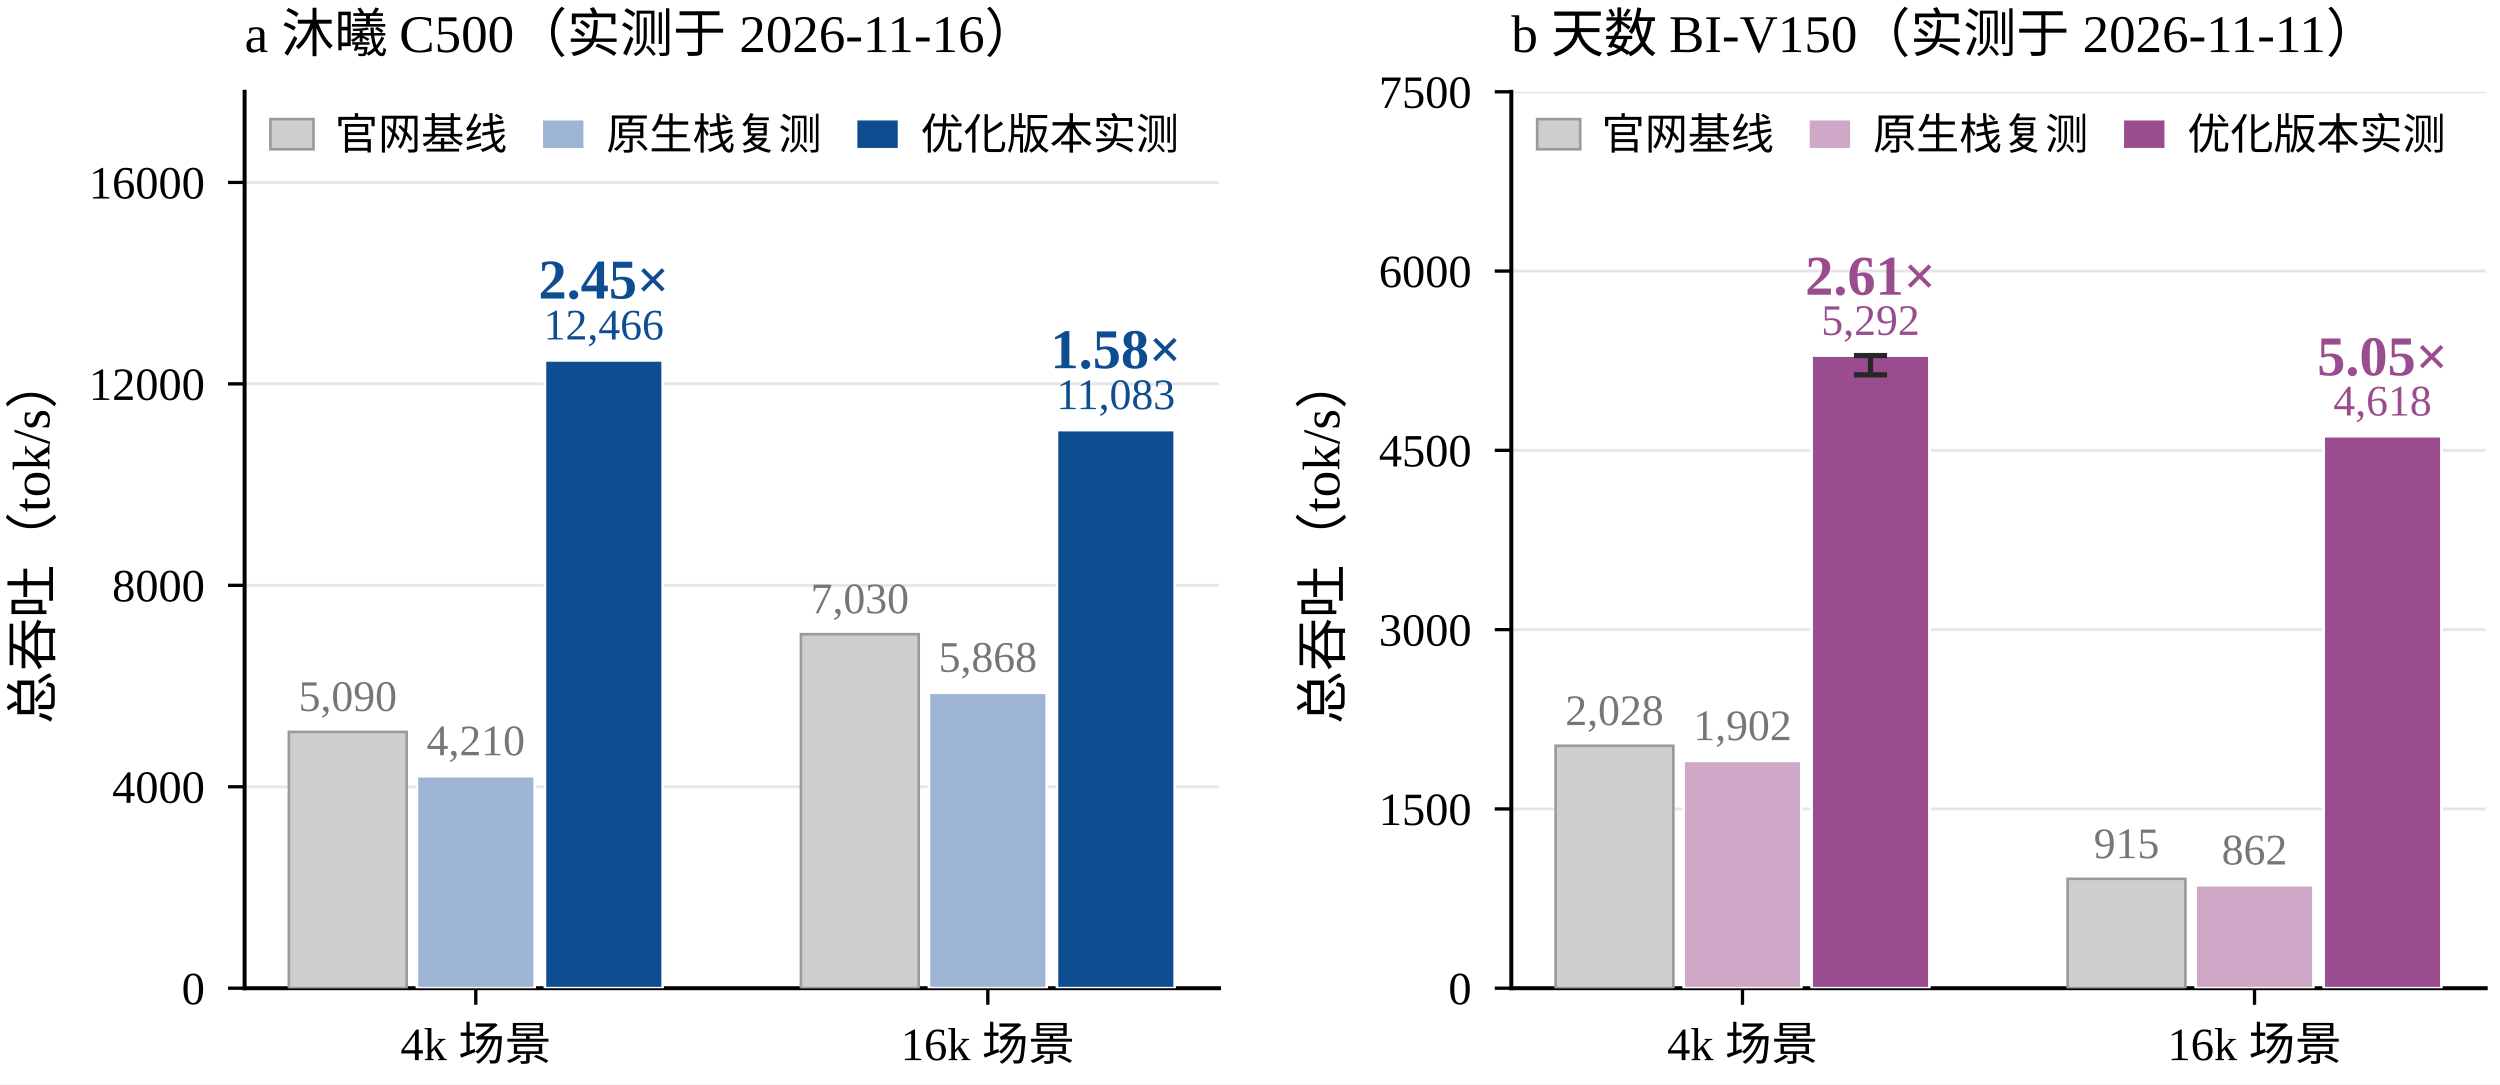
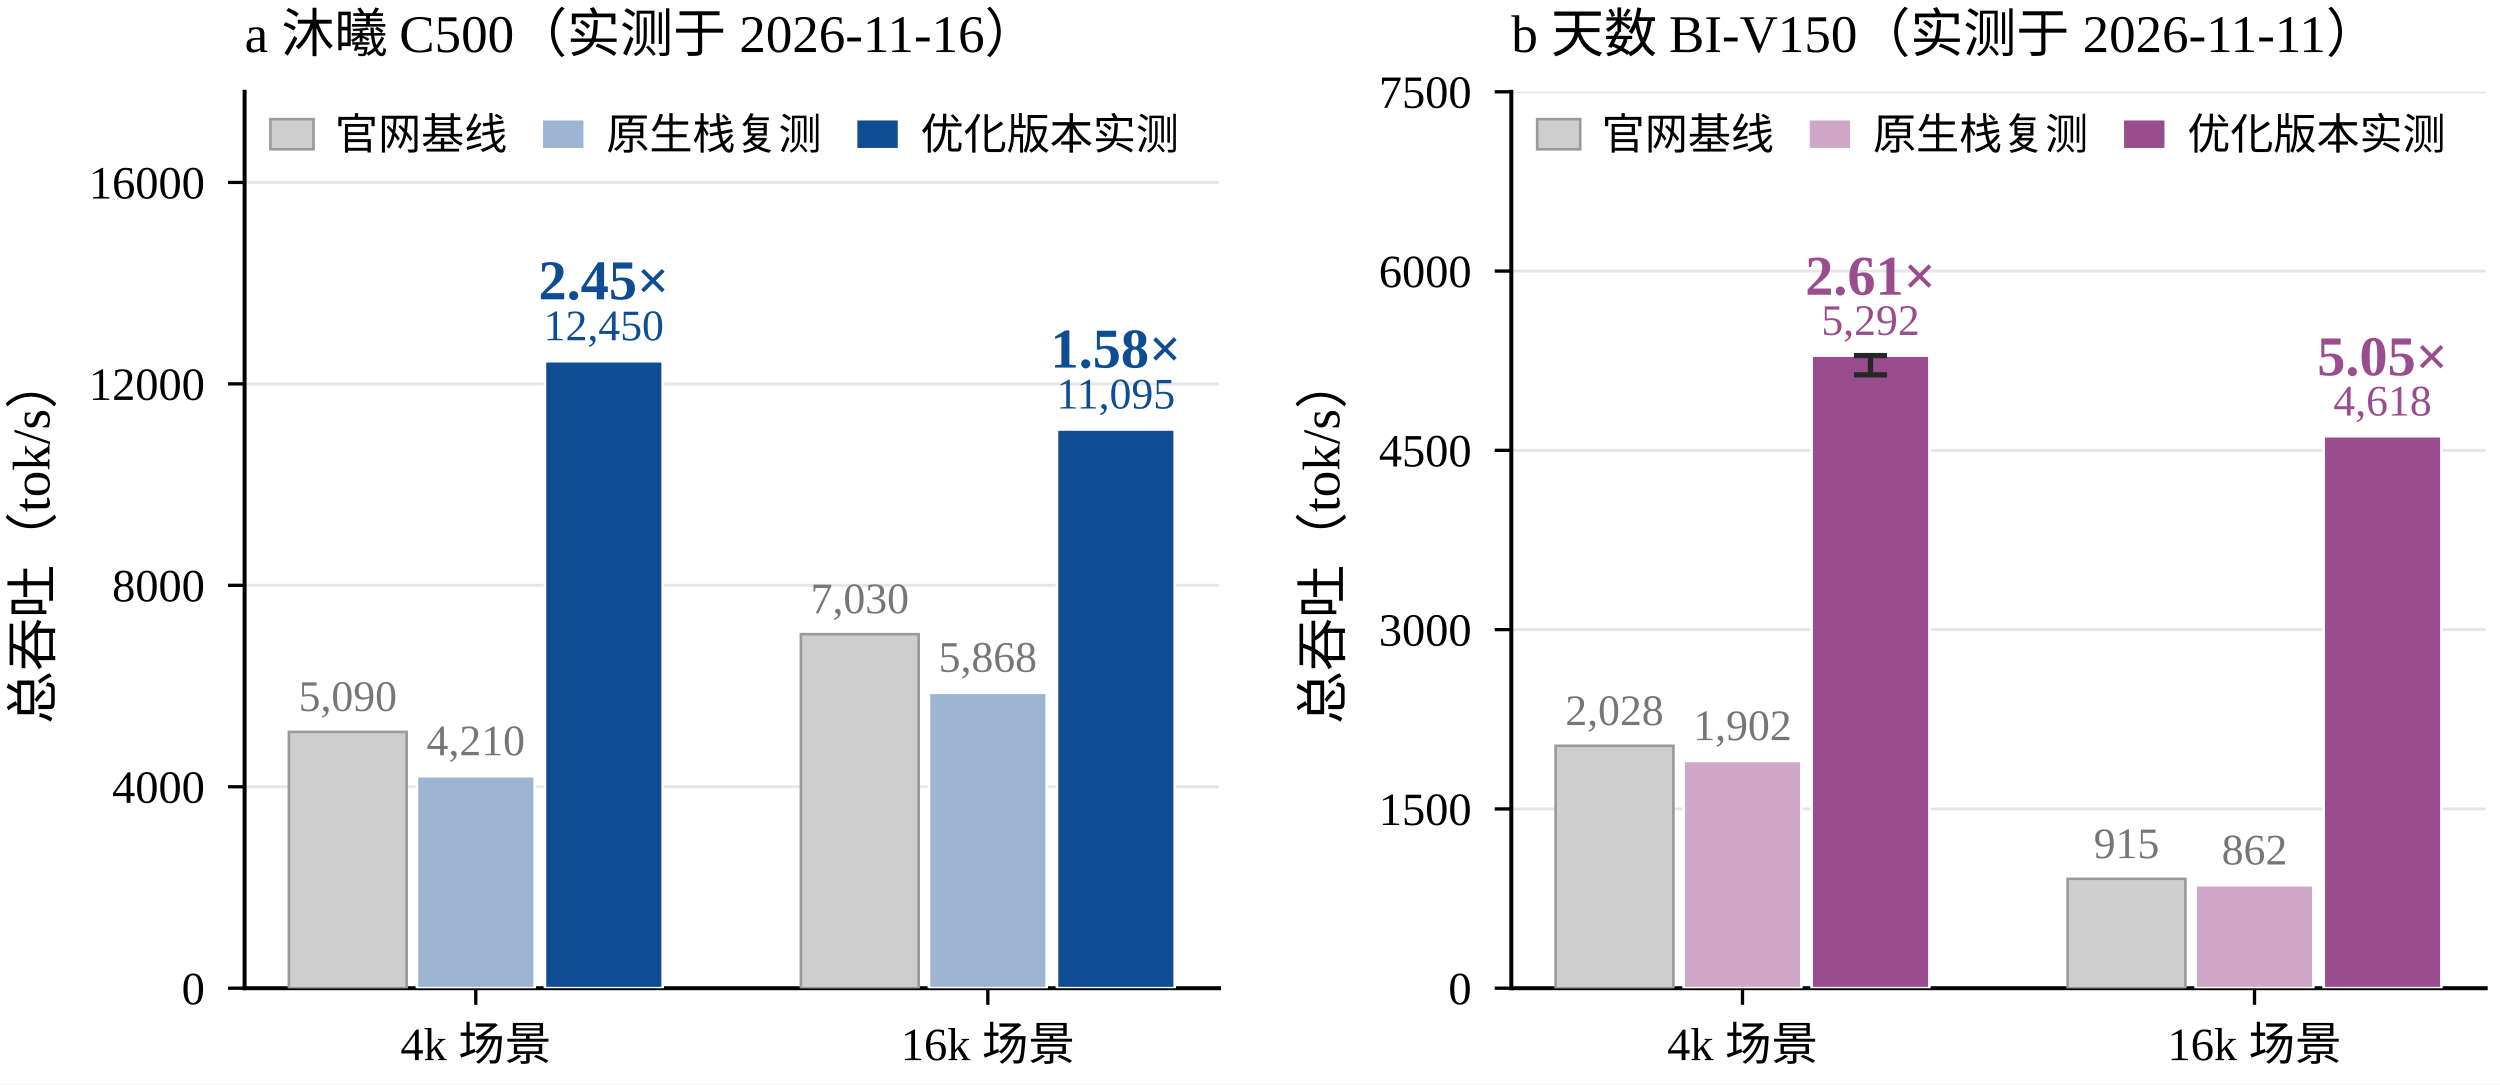
<svg xmlns="http://www.w3.org/2000/svg" xmlns:xlink="http://www.w3.org/1999/xlink" width="377.401pt" height="163.699pt" viewBox="0 0 377.401 163.699" version="1.1">
  <defs>
    <style type="text/css">*{stroke-linejoin: round; stroke-linecap: butt}</style>
  </defs>
  <g id="figure_1">
    <g id="patch_1">
      <path d="M 0 163.699  L 377.401 163.699  L 377.401 0  L 0 0  z " style="fill: #ffffff" />
    </g>
    <g id="axes_1">
      <g id="patch_2">
        <path d="M 36.926 149.181  L 184.02 149.181  L 184.02 13.855  L 36.926 13.855  z " style="fill: #ffffff" />
      </g>
      <g id="matplotlib.axis_1">
        <g id="xtick_1">
          <g id="line2d_1">
            <defs>
-               <path id="m45f985042b" d="M 0 0  L 0 2.5  " style="stroke: #000000; stroke-width: 0.5" />
+               <path id="m60b076e8c4" d="M 0 0  L 0 2.5  " style="stroke: #000000; stroke-width: 0.5" />
            </defs>
            <g>
-               <use xlink:href="#m45f985042b" x="71.825" y="149.181" style="stroke: #000000; stroke-width: 0.5" />
+               <use xlink:href="#m60b076e8c4" x="71.825" y="149.181" style="stroke: #000000; stroke-width: 0.5" />
            </g>
          </g>
          <g id="text_1">
            <text style="font-size: 7px; font-family: 'Times New Roman', 'SimHei'; text-anchor: middle" x="71.825" y="160.042" transform="rotate(-0 71.8252 160.0416)">4k 场景</text>
          </g>
        </g>
        <g id="xtick_2">
          <g id="line2d_2">
            <g>
-               <use xlink:href="#m45f985042b" x="149.121" y="149.181" style="stroke: #000000; stroke-width: 0.5" />
+               <use xlink:href="#m60b076e8c4" x="149.121" y="149.181" style="stroke: #000000; stroke-width: 0.5" />
            </g>
          </g>
          <g id="text_2">
            <text style="font-size: 7px; font-family: 'Times New Roman', 'SimHei'; text-anchor: middle" x="149.121" y="160.042" transform="rotate(-0 149.1208 160.0416)">16k 场景</text>
          </g>
        </g>
      </g>
      <g id="matplotlib.axis_2">
        <g id="ytick_1">
          <g id="line2d_3">
-             <path d="M 36.926 149.181  L 184.02 149.181  " clip-path="url(#p0b134259c1)" style="fill: none; stroke: #e6e6e6; stroke-width: 0.45; stroke-linecap: square" />
+             <path d="M 36.926 149.181  L 184.02 149.181  " clip-path="url(#pd7911bb3b0)" style="fill: none; stroke: #e6e6e6; stroke-width: 0.45; stroke-linecap: square" />
          </g>
          <g id="line2d_4">
            <defs>
-               <path id="mcd3c52fcaf" d="M 0 0  L -2.5 0  " style="stroke: #000000; stroke-width: 0.5" />
+               <path id="mca9975d468" d="M 0 0  L -2.5 0  " style="stroke: #000000; stroke-width: 0.5" />
            </defs>
            <g>
-               <use xlink:href="#mcd3c52fcaf" x="36.926" y="149.181" style="stroke: #000000; stroke-width: 0.5" />
+               <use xlink:href="#mca9975d468" x="36.926" y="149.181" style="stroke: #000000; stroke-width: 0.5" />
            </g>
          </g>
          <g id="text_3">
            <text style="font-size: 7px; font-family: 'Times New Roman', 'SimHei'; text-anchor: end" x="30.926" y="151.611" transform="rotate(-0 30.92625 151.6113)">0</text>
          </g>
        </g>
        <g id="ytick_2">
          <g id="line2d_5">
-             <path d="M 36.926 118.771  L 184.02 118.771  " clip-path="url(#p0b134259c1)" style="fill: none; stroke: #e6e6e6; stroke-width: 0.45; stroke-linecap: square" />
+             <path d="M 36.926 118.771  L 184.02 118.771  " clip-path="url(#pd7911bb3b0)" style="fill: none; stroke: #e6e6e6; stroke-width: 0.45; stroke-linecap: square" />
          </g>
          <g id="line2d_6">
            <g>
-               <use xlink:href="#mcd3c52fcaf" x="36.926" y="118.771" style="stroke: #000000; stroke-width: 0.5" />
+               <use xlink:href="#mca9975d468" x="36.926" y="118.771" style="stroke: #000000; stroke-width: 0.5" />
            </g>
          </g>
          <g id="text_4">
            <text style="font-size: 7px; font-family: 'Times New Roman', 'SimHei'; text-anchor: end" x="30.926" y="121.201" transform="rotate(-0 30.92625 121.201)">4000</text>
          </g>
        </g>
        <g id="ytick_3">
          <g id="line2d_7">
-             <path d="M 36.926 88.36  L 184.02 88.36  " clip-path="url(#p0b134259c1)" style="fill: none; stroke: #e6e6e6; stroke-width: 0.45; stroke-linecap: square" />
+             <path d="M 36.926 88.36  L 184.02 88.36  " clip-path="url(#pd7911bb3b0)" style="fill: none; stroke: #e6e6e6; stroke-width: 0.45; stroke-linecap: square" />
          </g>
          <g id="line2d_8">
            <g>
-               <use xlink:href="#mcd3c52fcaf" x="36.926" y="88.36" style="stroke: #000000; stroke-width: 0.5" />
+               <use xlink:href="#mca9975d468" x="36.926" y="88.36" style="stroke: #000000; stroke-width: 0.5" />
            </g>
          </g>
          <g id="text_5">
            <text style="font-size: 7px; font-family: 'Times New Roman', 'SimHei'; text-anchor: end" x="30.926" y="90.791" transform="rotate(-0 30.92625 90.79063)">8000</text>
          </g>
        </g>
        <g id="ytick_4">
          <g id="line2d_9">
-             <path d="M 36.926 57.95  L 184.02 57.95  " clip-path="url(#p0b134259c1)" style="fill: none; stroke: #e6e6e6; stroke-width: 0.45; stroke-linecap: square" />
+             <path d="M 36.926 57.95  L 184.02 57.95  " clip-path="url(#pd7911bb3b0)" style="fill: none; stroke: #e6e6e6; stroke-width: 0.45; stroke-linecap: square" />
          </g>
          <g id="line2d_10">
            <g>
-               <use xlink:href="#mcd3c52fcaf" x="36.926" y="57.95" style="stroke: #000000; stroke-width: 0.5" />
+               <use xlink:href="#mca9975d468" x="36.926" y="57.95" style="stroke: #000000; stroke-width: 0.5" />
            </g>
          </g>
          <g id="text_6">
            <text style="font-size: 7px; font-family: 'Times New Roman', 'SimHei'; text-anchor: end" x="30.926" y="60.38" transform="rotate(-0 30.92625 60.3803)">12000</text>
          </g>
        </g>
        <g id="ytick_5">
          <g id="line2d_11">
-             <path d="M 36.926 27.54  L 184.02 27.54  " clip-path="url(#p0b134259c1)" style="fill: none; stroke: #e6e6e6; stroke-width: 0.45; stroke-linecap: square" />
+             <path d="M 36.926 27.54  L 184.02 27.54  " clip-path="url(#pd7911bb3b0)" style="fill: none; stroke: #e6e6e6; stroke-width: 0.45; stroke-linecap: square" />
          </g>
          <g id="line2d_12">
            <g>
-               <use xlink:href="#mcd3c52fcaf" x="36.926" y="27.54" style="stroke: #000000; stroke-width: 0.5" />
+               <use xlink:href="#mca9975d468" x="36.926" y="27.54" style="stroke: #000000; stroke-width: 0.5" />
            </g>
          </g>
          <g id="text_7">
            <text style="font-size: 7px; font-family: 'Times New Roman', 'SimHei'; text-anchor: end" x="30.926" y="29.97" transform="rotate(-0 30.92625 29.96996)">16000</text>
          </g>
        </g>
        <g id="text_8">
          <text style="font-size: 8px; font-family: 'Times New Roman', 'SimHei'; text-anchor: middle" x="7.715" y="81.518" transform="rotate(-90 7.715 81.51799)">总吞吐（tok/s）</text>
        </g>
      </g>
      <g id="patch_3">
        <path d="M 36.926 149.181  L 36.926 13.855  " style="fill: none; stroke: #000000; stroke-width: 0.6; stroke-linejoin: miter; stroke-linecap: square" />
      </g>
      <g id="patch_4">
        <path d="M 36.926 149.181  L 184.02 149.181  " style="fill: none; stroke: #000000; stroke-width: 0.6; stroke-linejoin: miter; stroke-linecap: square" />
      </g>
      <g id="patch_5">
-         <path d="M 43.612 149.181  L 61.39 149.181  L 61.39 110.487  L 43.612 110.487  z " clip-path="url(#p0b134259c1)" style="fill: #cfcece; stroke: #9a9a9a; stroke-width: 0.4; stroke-linejoin: miter" />
+         <path d="M 43.612 149.181  L 61.39 149.181  L 61.39 110.487  L 43.612 110.487  z " clip-path="url(#pd7911bb3b0)" style="fill: #cfcece; stroke: #9a9a9a; stroke-width: 0.4; stroke-linejoin: miter" />
      </g>
      <g id="patch_6">
-         <path d="M 120.908 149.181  L 138.686 149.181  L 138.686 95.737  L 120.908 95.737  z " clip-path="url(#p0b134259c1)" style="fill: #cfcece; stroke: #9a9a9a; stroke-width: 0.4; stroke-linejoin: miter" />
+         <path d="M 120.908 149.181  L 138.686 149.181  L 138.686 95.737  L 120.908 95.737  z " clip-path="url(#pd7911bb3b0)" style="fill: #cfcece; stroke: #9a9a9a; stroke-width: 0.4; stroke-linejoin: miter" />
      </g>
      <g id="text_9">
        <text style="font-size: 6.6px; font-family: 'Times New Roman', 'SimHei'; text-anchor: middle; fill: #767676" x="52.501" y="107.326" transform="rotate(-0 52.50131 107.3262)">5,090</text>
      </g>
      <g id="text_10">
        <text style="font-size: 6.6px; font-family: 'Times New Roman', 'SimHei'; text-anchor: middle; fill: #767676" x="129.797" y="92.577" transform="rotate(-0 129.7969 92.57692)">7,030</text>
      </g>
      <g id="patch_7">
-         <path d="M 62.936 149.181  L 80.714 149.181  L 80.714 117.173  L 62.936 117.173  z " clip-path="url(#p0b134259c1)" style="fill: #9db4d3; stroke: #ffffff; stroke-width: 0.4; stroke-linejoin: miter" />
+         <path d="M 62.936 149.181  L 80.714 149.181  L 80.714 117.173  L 62.936 117.173  z " clip-path="url(#pd7911bb3b0)" style="fill: #9db4d3; stroke: #ffffff; stroke-width: 0.4; stroke-linejoin: miter" />
      </g>
      <g id="patch_8">
-         <path d="M 140.232 149.181  L 158.01 149.181  L 158.01 104.572  L 140.232 104.572  z " clip-path="url(#p0b134259c1)" style="fill: #9db4d3; stroke: #ffffff; stroke-width: 0.4; stroke-linejoin: miter" />
+         <path d="M 140.232 149.181  L 158.01 149.181  L 158.01 104.572  L 140.232 104.572  z " clip-path="url(#pd7911bb3b0)" style="fill: #9db4d3; stroke: #ffffff; stroke-width: 0.4; stroke-linejoin: miter" />
      </g>
      <g id="text_11">
        <text style="font-size: 6.6px; font-family: 'Times New Roman', 'SimHei'; text-anchor: middle; fill: #767676" x="71.825" y="114.012" transform="rotate(-0 71.8252 114.0122)">4,210</text>
      </g>
      <g id="text_12">
        <text style="font-size: 6.6px; font-family: 'Times New Roman', 'SimHei'; text-anchor: middle; fill: #767676" x="149.121" y="101.412" transform="rotate(-0 149.1208 101.4118)">5,868</text>
      </g>
      <g id="patch_9">
-         <path d="M 82.26 149.181  L 100.038 149.181  L 100.038 54.41  L 82.26 54.41  z " clip-path="url(#p0b134259c1)" style="fill: #0f4d92; stroke: #ffffff; stroke-width: 0.4; stroke-linejoin: miter" />
+         <path d="M 82.26 149.181  L 100.038 149.181  L 100.038 54.526  L 82.26 54.526  z " clip-path="url(#pd7911bb3b0)" style="fill: #0f4d92; stroke: #ffffff; stroke-width: 0.4; stroke-linejoin: miter" />
      </g>
      <g id="patch_10">
-         <path d="M 159.556 149.181  L 177.334 149.181  L 177.334 64.923  L 159.556 64.923  z " clip-path="url(#p0b134259c1)" style="fill: #0f4d92; stroke: #ffffff; stroke-width: 0.4; stroke-linejoin: miter" />
+         <path d="M 159.556 149.181  L 177.334 149.181  L 177.334 64.829  L 159.556 64.829  z " clip-path="url(#pd7911bb3b0)" style="fill: #0f4d92; stroke: #ffffff; stroke-width: 0.4; stroke-linejoin: miter" />
      </g>
      <g id="text_13">
-         <text style="font-size: 6.6px; font-family: 'Times New Roman', 'SimHei'; text-anchor: middle; fill: #0f4d92" x="91.149" y="51.249" transform="rotate(-0 91.14909 51.24926)">12,466</text>
+         <text style="font-size: 6.6px; font-family: 'Times New Roman', 'SimHei'; text-anchor: middle; fill: #0f4d92" x="91.149" y="51.366" transform="rotate(-0 91.14909 51.36561)">12,450</text>
      </g>
      <g id="text_14">
-         <text style="font-size: 6.6px; font-family: 'Times New Roman', 'SimHei'; text-anchor: middle; fill: #0f4d92" x="168.445" y="61.762" transform="rotate(-0 168.4447 61.76234)">11,083</text>
+         <text style="font-size: 6.6px; font-family: 'Times New Roman', 'SimHei'; text-anchor: middle; fill: #0f4d92" x="168.445" y="61.669" transform="rotate(-0 168.4447 61.66886)">11,095</text>
      </g>
      <g id="text_15">
-         <text style="font-weight: 700; font-size: 8.5px; font-family: 'Times New Roman', 'SimHei'; text-anchor: middle; fill: #0f4d92" x="91.149" y="45.072" transform="rotate(-0 91.14909 45.07248)">2.45×</text>
+         <text style="font-weight: 700; font-size: 8.5px; font-family: 'Times New Roman', 'SimHei'; text-anchor: middle; fill: #0f4d92" x="91.149" y="45.189" transform="rotate(-0 91.14909 45.18883)">2.45×</text>
      </g>
      <g id="text_16">
-         <text style="font-weight: 700; font-size: 8.5px; font-family: 'Times New Roman', 'SimHei'; text-anchor: middle; fill: #0f4d92" x="168.445" y="55.586" transform="rotate(-0 168.4447 55.58556)">1.58×</text>
+         <text style="font-weight: 700; font-size: 8.5px; font-family: 'Times New Roman', 'SimHei'; text-anchor: middle; fill: #0f4d92" x="168.445" y="55.492" transform="rotate(-0 168.4447 55.49207)">1.58×</text>
      </g>
      <g id="text_17">
        <text style="font-size: 8px; font-family: 'Times New Roman', 'SimHei'; text-anchor: start" x="36.926" y="7.855" transform="rotate(-0 36.92625 7.855)">a  沐曦 C500（实测于 2026-11-16）</text>
      </g>
      <g id="legend_1">
        <g id="patch_11">
          <path d="M 40.826 22.535  L 47.326 22.535  L 47.326 17.985  L 40.826 17.985  z " style="fill: #cfcece; stroke: #9a9a9a; stroke-width: 0.4; stroke-linejoin: miter" />
        </g>
        <g id="text_18">
          <text style="font-size: 6.5px; font-family: 'Times New Roman', 'SimHei'; text-anchor: start" x="50.576" y="22.535" transform="rotate(-0 50.57625 22.53453)">官网基线</text>
        </g>
        <g id="patch_12">
          <path d="M 81.776 22.535  L 88.276 22.535  L 88.276 17.985  L 81.776 17.985  z " style="fill: #9db4d3; stroke: #ffffff; stroke-width: 0.4; stroke-linejoin: miter" />
        </g>
        <g id="text_19">
          <text style="font-size: 6.5px; font-family: 'Times New Roman', 'SimHei'; text-anchor: start" x="91.526" y="22.535" transform="rotate(-0 91.52625 22.53453)">原生栈复测</text>
        </g>
        <g id="patch_13">
          <path d="M 129.226 22.535  L 135.726 22.535  L 135.726 17.985  L 129.226 17.985  z " style="fill: #0f4d92; stroke: #ffffff; stroke-width: 0.4; stroke-linejoin: miter" />
        </g>
        <g id="text_20">
          <text style="font-size: 6.5px; font-family: 'Times New Roman', 'SimHei'; text-anchor: start" x="138.976" y="22.535" transform="rotate(-0 138.9762 22.53453)">优化版本实测</text>
        </g>
      </g>
    </g>
    <g id="axes_2">
      <g id="patch_14">
        <path d="M 228.148 149.181  L 375.241 149.181  L 375.241 13.855  L 228.148 13.855  z " style="fill: #ffffff" />
      </g>
      <g id="matplotlib.axis_3">
        <g id="xtick_3">
          <g id="line2d_13">
            <g>
-               <use xlink:href="#m45f985042b" x="263.047" y="149.181" style="stroke: #000000; stroke-width: 0.5" />
+               <use xlink:href="#m60b076e8c4" x="263.047" y="149.181" style="stroke: #000000; stroke-width: 0.5" />
            </g>
          </g>
          <g id="text_21">
            <text style="font-size: 7px; font-family: 'Times New Roman', 'SimHei'; text-anchor: middle" x="263.047" y="160.042" transform="rotate(-0 263.0467 160.0416)">4k 场景</text>
          </g>
        </g>
        <g id="xtick_4">
          <g id="line2d_14">
            <g>
-               <use xlink:href="#m45f985042b" x="340.342" y="149.181" style="stroke: #000000; stroke-width: 0.5" />
+               <use xlink:href="#m60b076e8c4" x="340.342" y="149.181" style="stroke: #000000; stroke-width: 0.5" />
            </g>
          </g>
          <g id="text_22">
            <text style="font-size: 7px; font-family: 'Times New Roman', 'SimHei'; text-anchor: middle" x="340.342" y="160.042" transform="rotate(-0 340.3423 160.0416)">16k 场景</text>
          </g>
        </g>
      </g>
      <g id="matplotlib.axis_4">
        <g id="ytick_6">
          <g id="line2d_15">
-             <path d="M 228.148 149.181  L 375.241 149.181  " clip-path="url(#p1dbeafd339)" style="fill: none; stroke: #e6e6e6; stroke-width: 0.45; stroke-linecap: square" />
+             <path d="M 228.148 149.181  L 375.241 149.181  " clip-path="url(#pbd929c3043)" style="fill: none; stroke: #e6e6e6; stroke-width: 0.45; stroke-linecap: square" />
          </g>
          <g id="line2d_16">
            <g>
-               <use xlink:href="#mcd3c52fcaf" x="228.148" y="149.181" style="stroke: #000000; stroke-width: 0.5" />
+               <use xlink:href="#mca9975d468" x="228.148" y="149.181" style="stroke: #000000; stroke-width: 0.5" />
            </g>
          </g>
          <g id="text_23">
            <text style="font-size: 7px; font-family: 'Times New Roman', 'SimHei'; text-anchor: end" x="222.148" y="151.611" transform="rotate(-0 222.1477 151.6113)">0</text>
          </g>
        </g>
        <g id="ytick_7">
          <g id="line2d_17">
-             <path d="M 228.148 122.116  L 375.241 122.116  " clip-path="url(#p1dbeafd339)" style="fill: none; stroke: #e6e6e6; stroke-width: 0.45; stroke-linecap: square" />
+             <path d="M 228.148 122.116  L 375.241 122.116  " clip-path="url(#pbd929c3043)" style="fill: none; stroke: #e6e6e6; stroke-width: 0.45; stroke-linecap: square" />
          </g>
          <g id="line2d_18">
            <g>
-               <use xlink:href="#mcd3c52fcaf" x="228.148" y="122.116" style="stroke: #000000; stroke-width: 0.5" />
+               <use xlink:href="#mca9975d468" x="228.148" y="122.116" style="stroke: #000000; stroke-width: 0.5" />
            </g>
          </g>
          <g id="text_24">
            <text style="font-size: 7px; font-family: 'Times New Roman', 'SimHei'; text-anchor: end" x="222.148" y="124.546" transform="rotate(-0 222.1477 124.5461)">1500</text>
          </g>
        </g>
        <g id="ytick_8">
          <g id="line2d_19">
-             <path d="M 228.148 95.051  L 375.241 95.051  " clip-path="url(#p1dbeafd339)" style="fill: none; stroke: #e6e6e6; stroke-width: 0.45; stroke-linecap: square" />
+             <path d="M 228.148 95.051  L 375.241 95.051  " clip-path="url(#pbd929c3043)" style="fill: none; stroke: #e6e6e6; stroke-width: 0.45; stroke-linecap: square" />
          </g>
          <g id="line2d_20">
            <g>
-               <use xlink:href="#mcd3c52fcaf" x="228.148" y="95.051" style="stroke: #000000; stroke-width: 0.5" />
+               <use xlink:href="#mca9975d468" x="228.148" y="95.051" style="stroke: #000000; stroke-width: 0.5" />
            </g>
          </g>
          <g id="text_25">
            <text style="font-size: 7px; font-family: 'Times New Roman', 'SimHei'; text-anchor: end" x="222.148" y="97.481" transform="rotate(-0 222.1477 97.4809)">3000</text>
          </g>
        </g>
        <g id="ytick_9">
          <g id="line2d_21">
-             <path d="M 228.148 67.985  L 375.241 67.985  " clip-path="url(#p1dbeafd339)" style="fill: none; stroke: #e6e6e6; stroke-width: 0.45; stroke-linecap: square" />
+             <path d="M 228.148 67.985  L 375.241 67.985  " clip-path="url(#pbd929c3043)" style="fill: none; stroke: #e6e6e6; stroke-width: 0.45; stroke-linecap: square" />
          </g>
          <g id="line2d_22">
            <g>
-               <use xlink:href="#mcd3c52fcaf" x="228.148" y="67.985" style="stroke: #000000; stroke-width: 0.5" />
+               <use xlink:href="#mca9975d468" x="228.148" y="67.985" style="stroke: #000000; stroke-width: 0.5" />
            </g>
          </g>
          <g id="text_26">
            <text style="font-size: 7px; font-family: 'Times New Roman', 'SimHei'; text-anchor: end" x="222.148" y="70.416" transform="rotate(-0 222.1477 70.41571)">4500</text>
          </g>
        </g>
        <g id="ytick_10">
          <g id="line2d_23">
-             <path d="M 228.148 40.92  L 375.241 40.92  " clip-path="url(#p1dbeafd339)" style="fill: none; stroke: #e6e6e6; stroke-width: 0.45; stroke-linecap: square" />
+             <path d="M 228.148 40.92  L 375.241 40.92  " clip-path="url(#pbd929c3043)" style="fill: none; stroke: #e6e6e6; stroke-width: 0.45; stroke-linecap: square" />
          </g>
          <g id="line2d_24">
            <g>
-               <use xlink:href="#mcd3c52fcaf" x="228.148" y="40.92" style="stroke: #000000; stroke-width: 0.5" />
+               <use xlink:href="#mca9975d468" x="228.148" y="40.92" style="stroke: #000000; stroke-width: 0.5" />
            </g>
          </g>
          <g id="text_27">
            <text style="font-size: 7px; font-family: 'Times New Roman', 'SimHei'; text-anchor: end" x="222.148" y="43.351" transform="rotate(-0 222.1477 43.35051)">6000</text>
          </g>
        </g>
        <g id="ytick_11">
          <g id="line2d_25">
-             <path d="M 228.148 13.855  L 375.241 13.855  " clip-path="url(#p1dbeafd339)" style="fill: none; stroke: #e6e6e6; stroke-width: 0.45; stroke-linecap: square" />
+             <path d="M 228.148 13.855  L 375.241 13.855  " clip-path="url(#pbd929c3043)" style="fill: none; stroke: #e6e6e6; stroke-width: 0.45; stroke-linecap: square" />
          </g>
          <g id="line2d_26">
            <g>
-               <use xlink:href="#mcd3c52fcaf" x="228.148" y="13.855" style="stroke: #000000; stroke-width: 0.5" />
+               <use xlink:href="#mca9975d468" x="228.148" y="13.855" style="stroke: #000000; stroke-width: 0.5" />
            </g>
          </g>
          <g id="text_28">
            <text style="font-size: 7px; font-family: 'Times New Roman', 'SimHei'; text-anchor: end" x="222.148" y="16.285" transform="rotate(-0 222.1477 16.28531)">7500</text>
          </g>
        </g>
        <g id="text_29">
          <text style="font-size: 8px; font-family: 'Times New Roman', 'SimHei'; text-anchor: middle" x="202.436" y="81.518" transform="rotate(-90 202.4365 81.51799)">总吞吐（tok/s）</text>
        </g>
      </g>
      <g id="patch_15">
        <path d="M 228.148 149.181  L 228.148 13.855  " style="fill: none; stroke: #000000; stroke-width: 0.6; stroke-linejoin: miter; stroke-linecap: square" />
      </g>
      <g id="patch_16">
        <path d="M 228.148 149.181  L 375.241 149.181  " style="fill: none; stroke: #000000; stroke-width: 0.6; stroke-linejoin: miter; stroke-linecap: square" />
      </g>
      <g id="patch_17">
-         <path d="M 234.834 149.181  L 252.612 149.181  L 252.612 112.589  L 234.834 112.589  z " clip-path="url(#p1dbeafd339)" style="fill: #cfcece; stroke: #9a9a9a; stroke-width: 0.4; stroke-linejoin: miter" />
+         <path d="M 234.834 149.181  L 252.612 149.181  L 252.612 112.589  L 234.834 112.589  z " clip-path="url(#pbd929c3043)" style="fill: #cfcece; stroke: #9a9a9a; stroke-width: 0.4; stroke-linejoin: miter" />
      </g>
      <g id="patch_18">
-         <path d="M 312.129 149.181  L 329.907 149.181  L 329.907 132.669  L 312.129 132.669  z " clip-path="url(#p1dbeafd339)" style="fill: #cfcece; stroke: #9a9a9a; stroke-width: 0.4; stroke-linejoin: miter" />
+         <path d="M 312.129 149.181  L 329.907 149.181  L 329.907 132.669  L 312.129 132.669  z " clip-path="url(#pbd929c3043)" style="fill: #cfcece; stroke: #9a9a9a; stroke-width: 0.4; stroke-linejoin: miter" />
      </g>
      <g id="text_30">
        <text style="font-size: 6.6px; font-family: 'Times New Roman', 'SimHei'; text-anchor: middle; fill: #767676" x="243.723" y="109.463" transform="rotate(-0 243.7228 109.4627)">2,028</text>
      </g>
      <g id="text_31">
        <text style="font-size: 6.6px; font-family: 'Times New Roman', 'SimHei'; text-anchor: middle; fill: #767676" x="321.018" y="129.543" transform="rotate(-0 321.0184 129.5426)">915</text>
      </g>
      <g id="patch_19">
-         <path d="M 254.158 149.181  L 271.936 149.181  L 271.936 114.86  L 254.158 114.86  z " clip-path="url(#p1dbeafd339)" style="fill: #cfa8c8; stroke: #ffffff; stroke-width: 0.4; stroke-linejoin: miter" />
+         <path d="M 254.158 149.181  L 271.936 149.181  L 271.936 114.86  L 254.158 114.86  z " clip-path="url(#pbd929c3043)" style="fill: #cfa8c8; stroke: #ffffff; stroke-width: 0.4; stroke-linejoin: miter" />
      </g>
      <g id="patch_20">
-         <path d="M 331.453 149.181  L 349.231 149.181  L 349.231 133.628  L 331.453 133.628  z " clip-path="url(#p1dbeafd339)" style="fill: #cfa8c8; stroke: #ffffff; stroke-width: 0.4; stroke-linejoin: miter" />
+         <path d="M 331.453 149.181  L 349.231 149.181  L 349.231 133.628  L 331.453 133.628  z " clip-path="url(#pbd929c3043)" style="fill: #cfa8c8; stroke: #ffffff; stroke-width: 0.4; stroke-linejoin: miter" />
      </g>
      <g id="text_32">
        <text style="font-size: 6.6px; font-family: 'Times New Roman', 'SimHei'; text-anchor: middle; fill: #767676" x="263.047" y="111.734" transform="rotate(-0 263.0467 111.7337)">1,902</text>
      </g>
      <g id="text_33">
        <text style="font-size: 6.6px; font-family: 'Times New Roman', 'SimHei'; text-anchor: middle; fill: #767676" x="340.342" y="130.502" transform="rotate(-0 340.3423 130.502)">862</text>
      </g>
      <g id="patch_21">
-         <path d="M 273.482 149.181  L 291.26 149.181  L 291.26 53.687  L 273.482 53.687  z " clip-path="url(#p1dbeafd339)" style="fill: #9a4d8e; stroke: #ffffff; stroke-width: 0.4; stroke-linejoin: miter" />
+         <path d="M 273.482 149.181  L 291.26 149.181  L 291.26 53.687  L 273.482 53.687  z " clip-path="url(#pbd929c3043)" style="fill: #9a4d8e; stroke: #ffffff; stroke-width: 0.4; stroke-linejoin: miter" />
      </g>
      <g id="patch_22">
-         <path d="M 350.777 149.181  L 368.555 149.181  L 368.555 65.849  L 350.777 65.849  z " clip-path="url(#p1dbeafd339)" style="fill: #9a4d8e; stroke: #ffffff; stroke-width: 0.4; stroke-linejoin: miter" />
+         <path d="M 350.777 149.181  L 368.555 149.181  L 368.555 65.849  L 350.777 65.849  z " clip-path="url(#pbd929c3043)" style="fill: #9a4d8e; stroke: #ffffff; stroke-width: 0.4; stroke-linejoin: miter" />
      </g>
      <g id="text_34">
        <text style="font-size: 6.6px; font-family: 'Times New Roman', 'SimHei'; text-anchor: middle; fill: #9a4d8e" x="282.371" y="50.561" transform="rotate(-0 282.3706 50.56082)">5,292</text>
      </g>
      <g id="text_35">
        <text style="font-size: 6.6px; font-family: 'Times New Roman', 'SimHei'; text-anchor: middle; fill: #9a4d8e" x="359.666" y="62.723" transform="rotate(-0 359.6662 62.7229)">4,618</text>
      </g>
      <g id="text_36">
        <text style="font-weight: 700; font-size: 8.5px; font-family: 'Times New Roman', 'SimHei'; text-anchor: middle; fill: #9a4d8e" x="282.371" y="44.498" transform="rotate(-0 282.3706 44.49777)">2.61×</text>
      </g>
      <g id="text_37">
        <text style="font-weight: 700; font-size: 8.5px; font-family: 'Times New Roman', 'SimHei'; text-anchor: middle; fill: #9a4d8e" x="359.666" y="56.66" transform="rotate(-0 359.6662 56.65985)">5.05×</text>
      </g>
      <g id="text_38">
        <text style="font-size: 8px; font-family: 'Times New Roman', 'SimHei'; text-anchor: start" x="228.148" y="7.855" transform="rotate(-0 228.1477 7.855)">b  天数 BI-V150（实测于 2026-11-11）</text>
      </g>
      <g id="LineCollection_1">
-         <path d="M 282.371 56.586  L 282.371 53.677  " clip-path="url(#p1dbeafd339)" style="fill: none; stroke: #272727; stroke-width: 0.8" />
+         <path d="M 282.371 56.586  L 282.371 53.677  " clip-path="url(#pbd929c3043)" style="fill: none; stroke: #272727; stroke-width: 0.8" />
      </g>
      <g id="line2d_27">
        <defs>
-           <path id="m1ebc8fd082" d="M 2.5 0  L -2.5 -0  " style="stroke: #272727; stroke-width: 0.8" />
+           <path id="m25252f76e5" d="M 2.5 0  L -2.5 -0  " style="stroke: #272727; stroke-width: 0.8" />
        </defs>
-         <g clip-path="url(#p1dbeafd339)">
-           <use xlink:href="#m1ebc8fd082" x="282.371" y="56.586" style="fill: #1f77b4; stroke: #272727; stroke-width: 0.8" />
+         <g clip-path="url(#pbd929c3043)">
+           <use xlink:href="#m25252f76e5" x="282.371" y="56.586" style="fill: #1f77b4; stroke: #272727; stroke-width: 0.8" />
        </g>
      </g>
      <g id="line2d_28">
-         <g clip-path="url(#p1dbeafd339)">
-           <use xlink:href="#m1ebc8fd082" x="282.371" y="53.677" style="fill: #1f77b4; stroke: #272727; stroke-width: 0.8" />
+         <g clip-path="url(#pbd929c3043)">
+           <use xlink:href="#m25252f76e5" x="282.371" y="53.677" style="fill: #1f77b4; stroke: #272727; stroke-width: 0.8" />
        </g>
      </g>
      <g id="legend_2">
        <g id="patch_23">
          <path d="M 232.048 22.535  L 238.548 22.535  L 238.548 17.985  L 232.048 17.985  z " style="fill: #cfcece; stroke: #9a9a9a; stroke-width: 0.4; stroke-linejoin: miter" />
        </g>
        <g id="text_39">
          <text style="font-size: 6.5px; font-family: 'Times New Roman', 'SimHei'; text-anchor: start" x="241.798" y="22.535" transform="rotate(-0 241.7977 22.53453)">官网基线</text>
        </g>
        <g id="patch_24">
          <path d="M 272.998 22.535  L 279.498 22.535  L 279.498 17.985  L 272.998 17.985  z " style="fill: #cfa8c8; stroke: #ffffff; stroke-width: 0.4; stroke-linejoin: miter" />
        </g>
        <g id="text_40">
          <text style="font-size: 6.5px; font-family: 'Times New Roman', 'SimHei'; text-anchor: start" x="282.748" y="22.535" transform="rotate(-0 282.7477 22.53453)">原生栈复测</text>
        </g>
        <g id="patch_25">
          <path d="M 320.448 22.535  L 326.948 22.535  L 326.948 17.985  L 320.448 17.985  z " style="fill: #9a4d8e; stroke: #ffffff; stroke-width: 0.4; stroke-linejoin: miter" />
        </g>
        <g id="text_41">
          <text style="font-size: 6.5px; font-family: 'Times New Roman', 'SimHei'; text-anchor: start" x="330.198" y="22.535" transform="rotate(-0 330.1977 22.53453)">优化版本实测</text>
        </g>
      </g>
    </g>
  </g>
  <defs>
-     <clipPath id="p0b134259c1">
+     <clipPath id="pd7911bb3b0">
      <rect x="36.926" y="13.855" width="147.093" height="135.326" />
    </clipPath>
-     <clipPath id="p1dbeafd339">
+     <clipPath id="pbd929c3043">
      <rect x="228.148" y="13.855" width="147.093" height="135.326" />
    </clipPath>
  </defs>
</svg>
